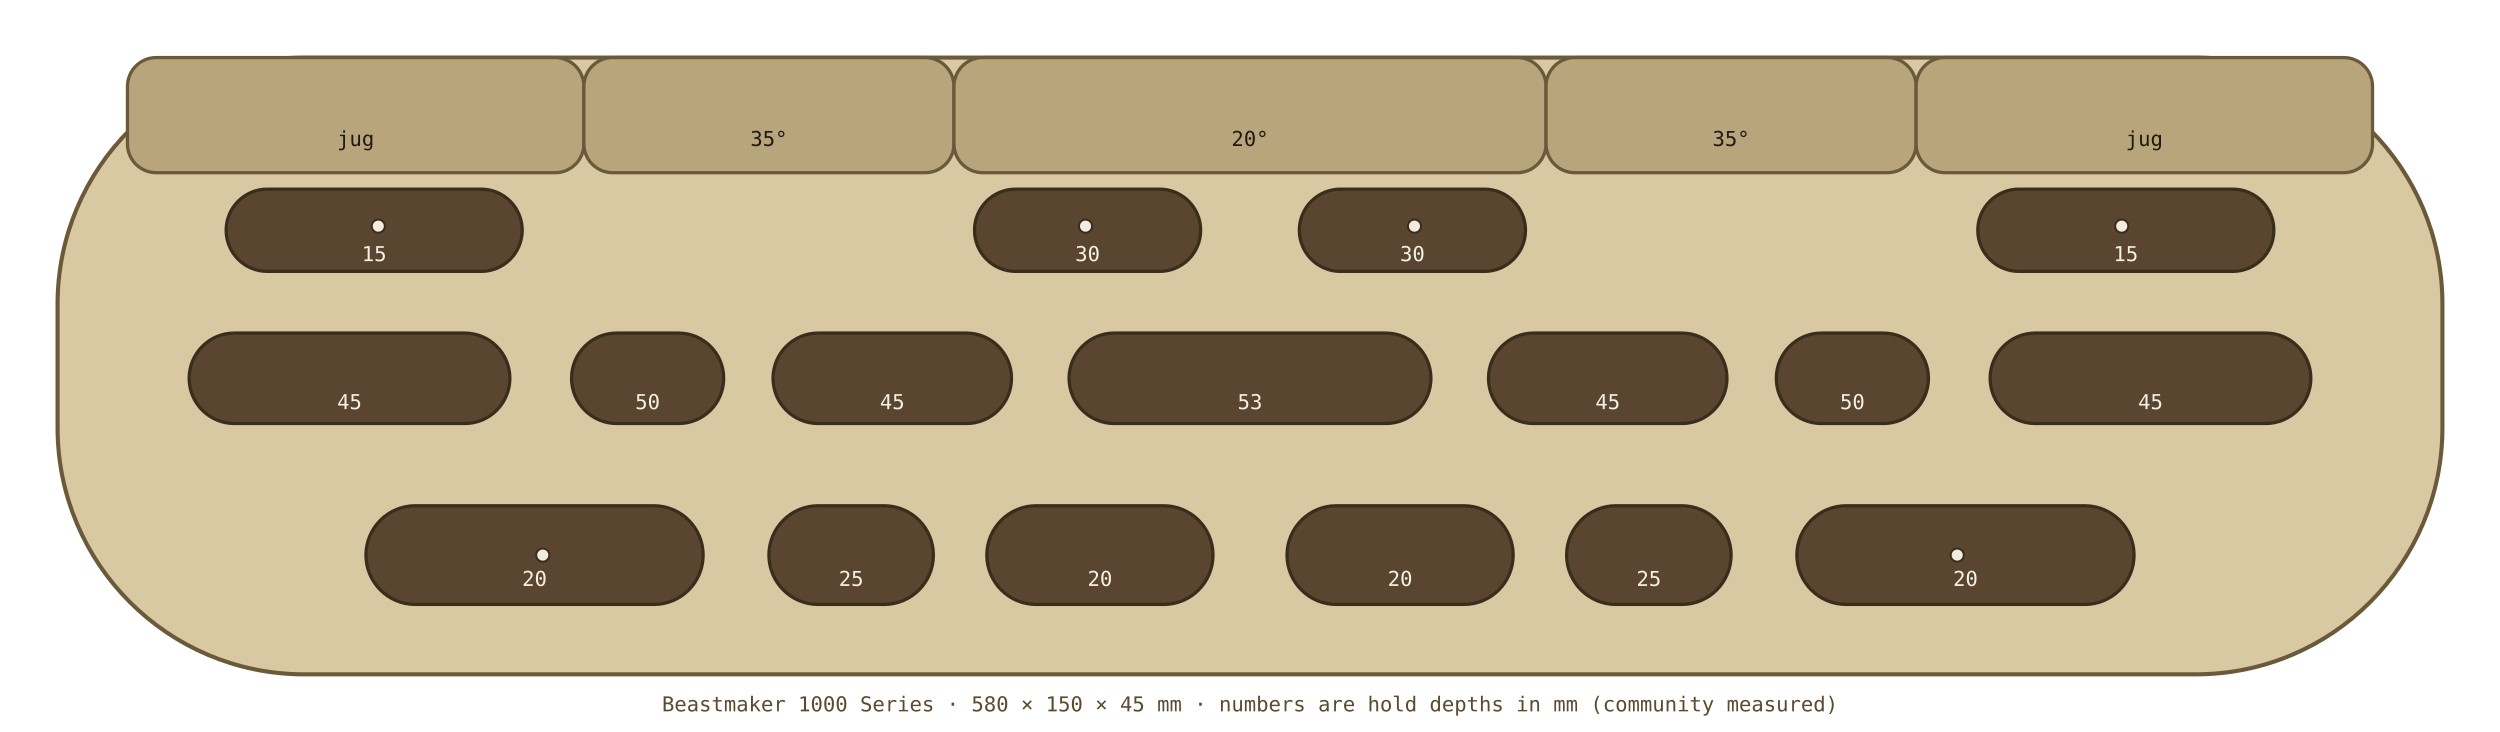
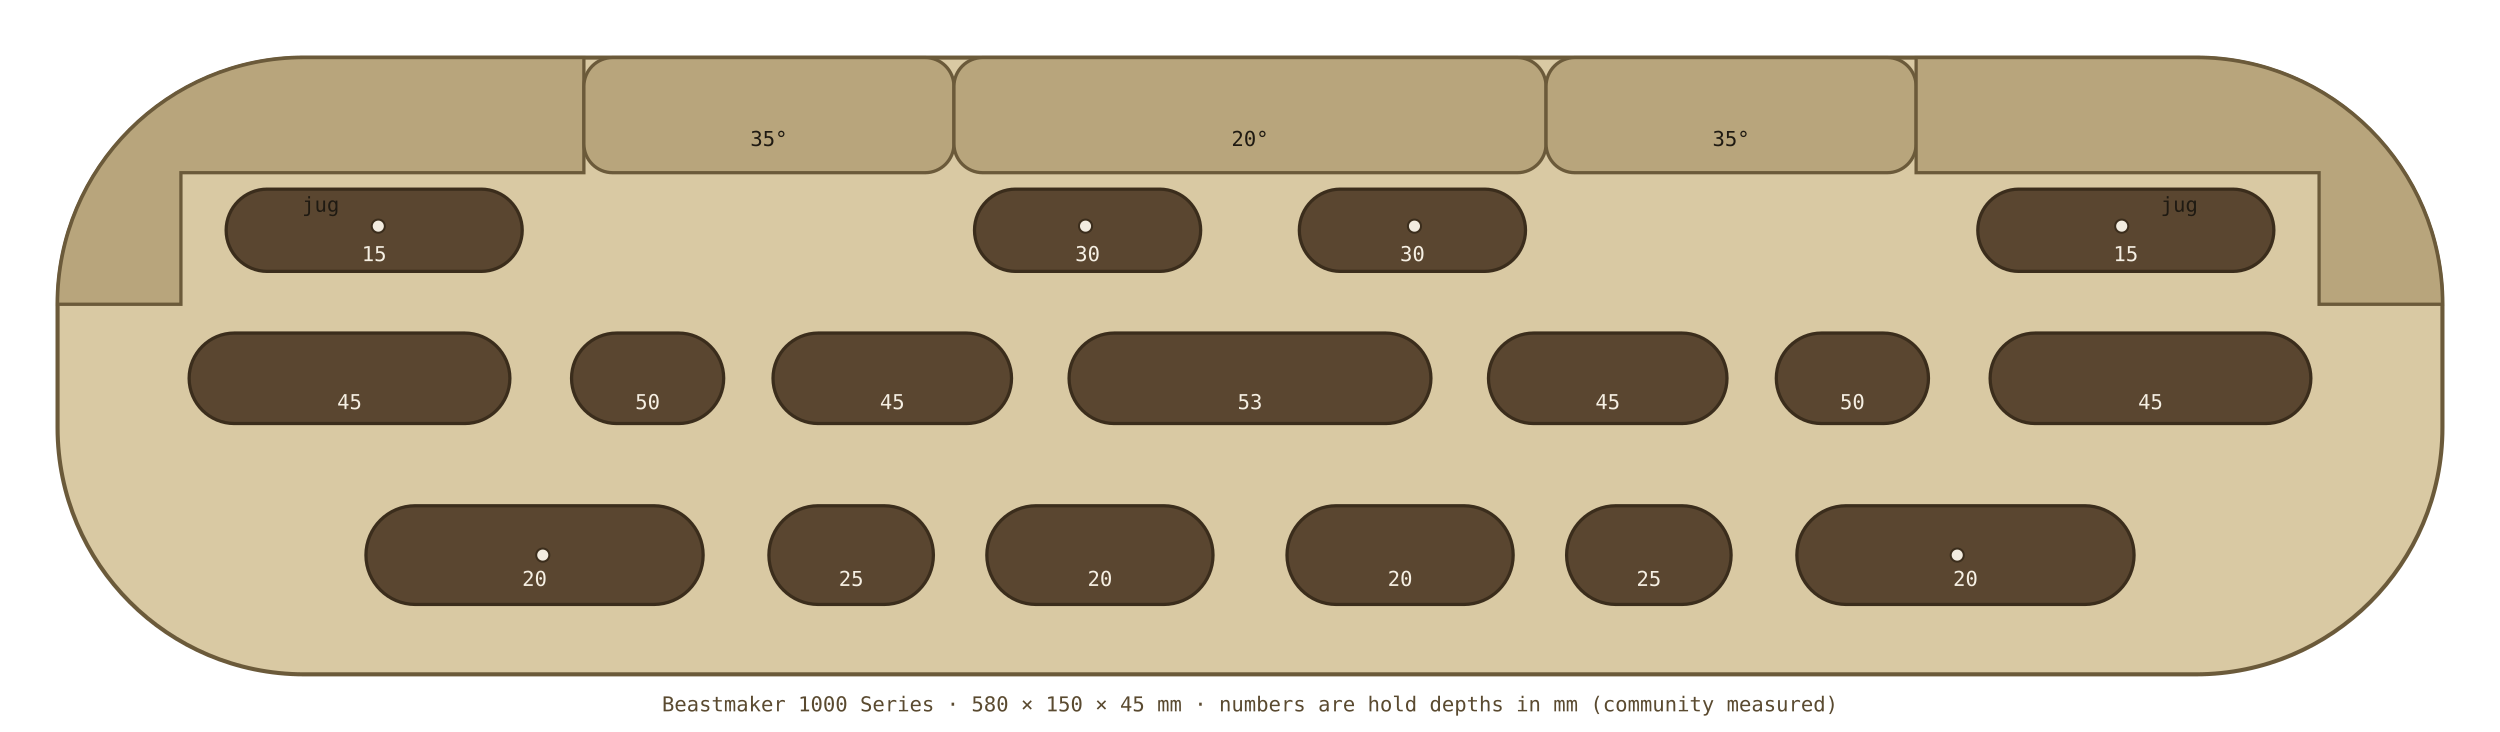
<svg xmlns="http://www.w3.org/2000/svg" viewBox="-14 -14 608 178" width="1216" height="356" font-family="Geist Mono, ui-monospace, monospace">
  <rect id="board" x="0" y="0" width="580" height="150" rx="60" fill="#d9c9a3" stroke="#6b5a3a" stroke-width="1" />
  <g id="holds">
-     <rect id="jug-l" data-type="jug" data-fingers="4" data-pair="jug-r" x="17" y="0" width="111" height="28" rx="7" fill="#b8a57c" stroke="#6b5a3a" stroke-width="0.8" />
+     <path id="jug-l" data-type="jug" data-fingers="4" data-pair="jug-r" d="M128 0H60A60 60 0 0 0 0 60V60H30V28H128Z" fill="#b8a57c" stroke="#6b5a3a" stroke-width="0.8" />
    <rect id="sloper-35-l" data-type="sloper" data-fingers="4" data-angle="35" data-pair="sloper-35-r" x="128" y="0" width="90" height="28" rx="7" fill="#b8a57c" stroke="#6b5a3a" stroke-width="0.8" />
    <rect id="sloper-20" data-type="sloper" data-fingers="4" data-angle="20" x="218" y="0" width="144" height="28" rx="7" fill="#b8a57c" stroke="#6b5a3a" stroke-width="0.8" />
    <rect id="sloper-35-r" data-type="sloper" data-fingers="4" data-angle="35" data-pair="sloper-35-l" x="362" y="0" width="90" height="28" rx="7" fill="#b8a57c" stroke="#6b5a3a" stroke-width="0.8" />
-     <rect id="jug-r" data-type="jug" data-fingers="4" data-pair="jug-l" x="452" y="0" width="111" height="28" rx="7" fill="#b8a57c" stroke="#6b5a3a" stroke-width="0.8" />
+     <path id="jug-r" data-type="jug" data-fingers="4" data-pair="jug-l" d="M452 0H520A60 60 0 0 1 580 60V60H550V28H452Z" fill="#b8a57c" stroke="#6b5a3a" stroke-width="0.8" />
    <path id="edge-small-l" data-type="edge" data-fingers="4" data-depth="15" data-pair="edge-small-r" d="M51 32h52a10 10 0 0 1 0 20h-52a10 10 0 0 1 0 -20z" fill="#5a4630" stroke="#3b2d1c" stroke-width="0.8" />
    <path id="pocket-4f-deep-l" data-type="pocket" data-fingers="4" data-depth="30" data-pair="pocket-4f-deep-r" d="M233 32h35a10 10 0 0 1 0 20h-35a10 10 0 0 1 0 -20z" fill="#5a4630" stroke="#3b2d1c" stroke-width="0.8" />
    <path id="pocket-4f-deep-r" data-type="pocket" data-fingers="4" data-depth="30" data-pair="pocket-4f-deep-l" d="M312 32h35a10 10 0 0 1 0 20h-35a10 10 0 0 1 0 -20z" fill="#5a4630" stroke="#3b2d1c" stroke-width="0.8" />
    <path id="edge-small-r" data-type="edge" data-fingers="4" data-depth="15" data-pair="edge-small-l" d="M477 32h52a10 10 0 0 1 0 20h-52a10 10 0 0 1 0 -20z" fill="#5a4630" stroke="#3b2d1c" stroke-width="0.8" />
    <path id="edge-large-l" data-type="edge" data-fingers="4" data-depth="45" data-pair="edge-large-r" d="M43 67h56a11 11 0 0 1 0 22h-56a11 11 0 0 1 0 -22z" fill="#5a4630" stroke="#3b2d1c" stroke-width="0.8" />
    <path id="pocket-2f-deep-l" data-type="pocket" data-fingers="2" data-depth="50" data-pair="pocket-2f-deep-r" d="M136 67h15a11 11 0 0 1 0 22h-15a11 11 0 0 1 0 -22z" fill="#5a4630" stroke="#3b2d1c" stroke-width="0.8" />
    <path id="pocket-3f-deep-l" data-type="pocket" data-fingers="3" data-depth="45" data-pair="pocket-3f-deep-r" d="M185 67h36a11 11 0 0 1 0 22h-36a11 11 0 0 1 0 -22z" fill="#5a4630" stroke="#3b2d1c" stroke-width="0.8" />
    <path id="slot-flat" data-type="pocket" data-fingers="4" data-depth="53" d="M257 67h66a11 11 0 0 1 0 22h-66a11 11 0 0 1 0 -22z" fill="#5a4630" stroke="#3b2d1c" stroke-width="0.8" />
    <path id="pocket-3f-deep-r" data-type="pocket" data-fingers="3" data-depth="45" data-pair="pocket-3f-deep-l" d="M359 67h36a11 11 0 0 1 0 22h-36a11 11 0 0 1 0 -22z" fill="#5a4630" stroke="#3b2d1c" stroke-width="0.8" />
    <path id="pocket-2f-deep-r" data-type="pocket" data-fingers="2" data-depth="50" data-pair="pocket-2f-deep-l" d="M429 67h15a11 11 0 0 1 0 22h-15a11 11 0 0 1 0 -22z" fill="#5a4630" stroke="#3b2d1c" stroke-width="0.8" />
    <path id="edge-large-r" data-type="edge" data-fingers="4" data-depth="45" data-pair="edge-large-l" d="M481 67h56a11 11 0 0 1 0 22h-56a11 11 0 0 1 0 -22z" fill="#5a4630" stroke="#3b2d1c" stroke-width="0.8" />
    <path id="edge-medium-l" data-type="edge" data-fingers="4" data-depth="20" data-pair="edge-medium-r" d="M87 109h58a12 12 0 0 1 0 24h-58a12 12 0 0 1 0 -24z" fill="#5a4630" stroke="#3b2d1c" stroke-width="0.8" />
    <path id="pocket-2f-shallow-l" data-type="pocket" data-fingers="2" data-depth="25" data-pair="pocket-2f-shallow-r" d="M185 109h16a12 12 0 0 1 0 24h-16a12 12 0 0 1 0 -24z" fill="#5a4630" stroke="#3b2d1c" stroke-width="0.8" />
    <path id="pocket-3f-shallow-l" data-type="pocket" data-fingers="3" data-depth="20" data-pair="pocket-3f-shallow-r" d="M238 109h31a12 12 0 0 1 0 24h-31a12 12 0 0 1 0 -24z" fill="#5a4630" stroke="#3b2d1c" stroke-width="0.8" />
    <path id="pocket-3f-shallow-r" data-type="pocket" data-fingers="3" data-depth="20" data-pair="pocket-3f-shallow-l" d="M311 109h31a12 12 0 0 1 0 24h-31a12 12 0 0 1 0 -24z" fill="#5a4630" stroke="#3b2d1c" stroke-width="0.8" />
    <path id="pocket-2f-shallow-r" data-type="pocket" data-fingers="2" data-depth="25" data-pair="pocket-2f-shallow-l" d="M379 109h16a12 12 0 0 1 0 24h-16a12 12 0 0 1 0 -24z" fill="#5a4630" stroke="#3b2d1c" stroke-width="0.8" />
    <path id="edge-medium-r" data-type="edge" data-fingers="4" data-depth="20" data-pair="edge-medium-l" d="M435 109h58a12 12 0 0 1 0 24h-58a12 12 0 0 1 0 -24z" fill="#5a4630" stroke="#3b2d1c" stroke-width="0.8" />
  </g>
  <circle cx="78" cy="41" r="1.6" fill="#f2ece0" stroke="#3b2d1c" stroke-width="0.5" />
  <circle cx="502" cy="41" r="1.6" fill="#f2ece0" stroke="#3b2d1c" stroke-width="0.5" />
  <circle cx="250" cy="41" r="1.6" fill="#f2ece0" stroke="#3b2d1c" stroke-width="0.5" />
  <circle cx="330" cy="41" r="1.6" fill="#f2ece0" stroke="#3b2d1c" stroke-width="0.5" />
  <circle cx="118" cy="121" r="1.6" fill="#f2ece0" stroke="#3b2d1c" stroke-width="0.5" />
  <circle cx="462" cy="121" r="1.6" fill="#f2ece0" stroke="#3b2d1c" stroke-width="0.5" />
  <g id="labels" font-size="5" fill="#1f1a12" text-anchor="middle">
-     <text x="72.5" y="21.5" fill="#1f1a12">jug</text>
+     <text x="64" y="37.5" fill="#1f1a12">jug</text>
    <text x="173" y="21.5" fill="#1f1a12">35°</text>
    <text x="290" y="21.5" fill="#1f1a12">20°</text>
    <text x="407" y="21.5" fill="#1f1a12">35°</text>
-     <text x="507.5" y="21.5" fill="#1f1a12">jug</text>
+     <text x="516" y="37.5" fill="#1f1a12">jug</text>
    <text x="77" y="49.5" fill="#f6f0e4">15</text>
    <text x="250.5" y="49.5" fill="#f6f0e4">30</text>
    <text x="329.5" y="49.5" fill="#f6f0e4">30</text>
    <text x="503" y="49.5" fill="#f6f0e4">15</text>
    <text x="71" y="85.5" fill="#f6f0e4">45</text>
    <text x="143.5" y="85.5" fill="#f6f0e4">50</text>
    <text x="203" y="85.5" fill="#f6f0e4">45</text>
    <text x="290" y="85.5" fill="#f6f0e4">53</text>
    <text x="377" y="85.5" fill="#f6f0e4">45</text>
    <text x="436.5" y="85.5" fill="#f6f0e4">50</text>
    <text x="509" y="85.5" fill="#f6f0e4">45</text>
    <text x="116" y="128.5" fill="#f6f0e4">20</text>
    <text x="193" y="128.5" fill="#f6f0e4">25</text>
    <text x="253.5" y="128.5" fill="#f6f0e4">20</text>
    <text x="326.5" y="128.5" fill="#f6f0e4">20</text>
    <text x="387" y="128.5" fill="#f6f0e4">25</text>
    <text x="464" y="128.5" fill="#f6f0e4">20</text>
  </g>
  <text x="290" y="159" font-size="5" fill="#5a4a30" text-anchor="middle">Beastmaker 1000 Series · 580 × 150 × 45 mm · numbers are hold depths in mm (community measured)</text>
</svg>
